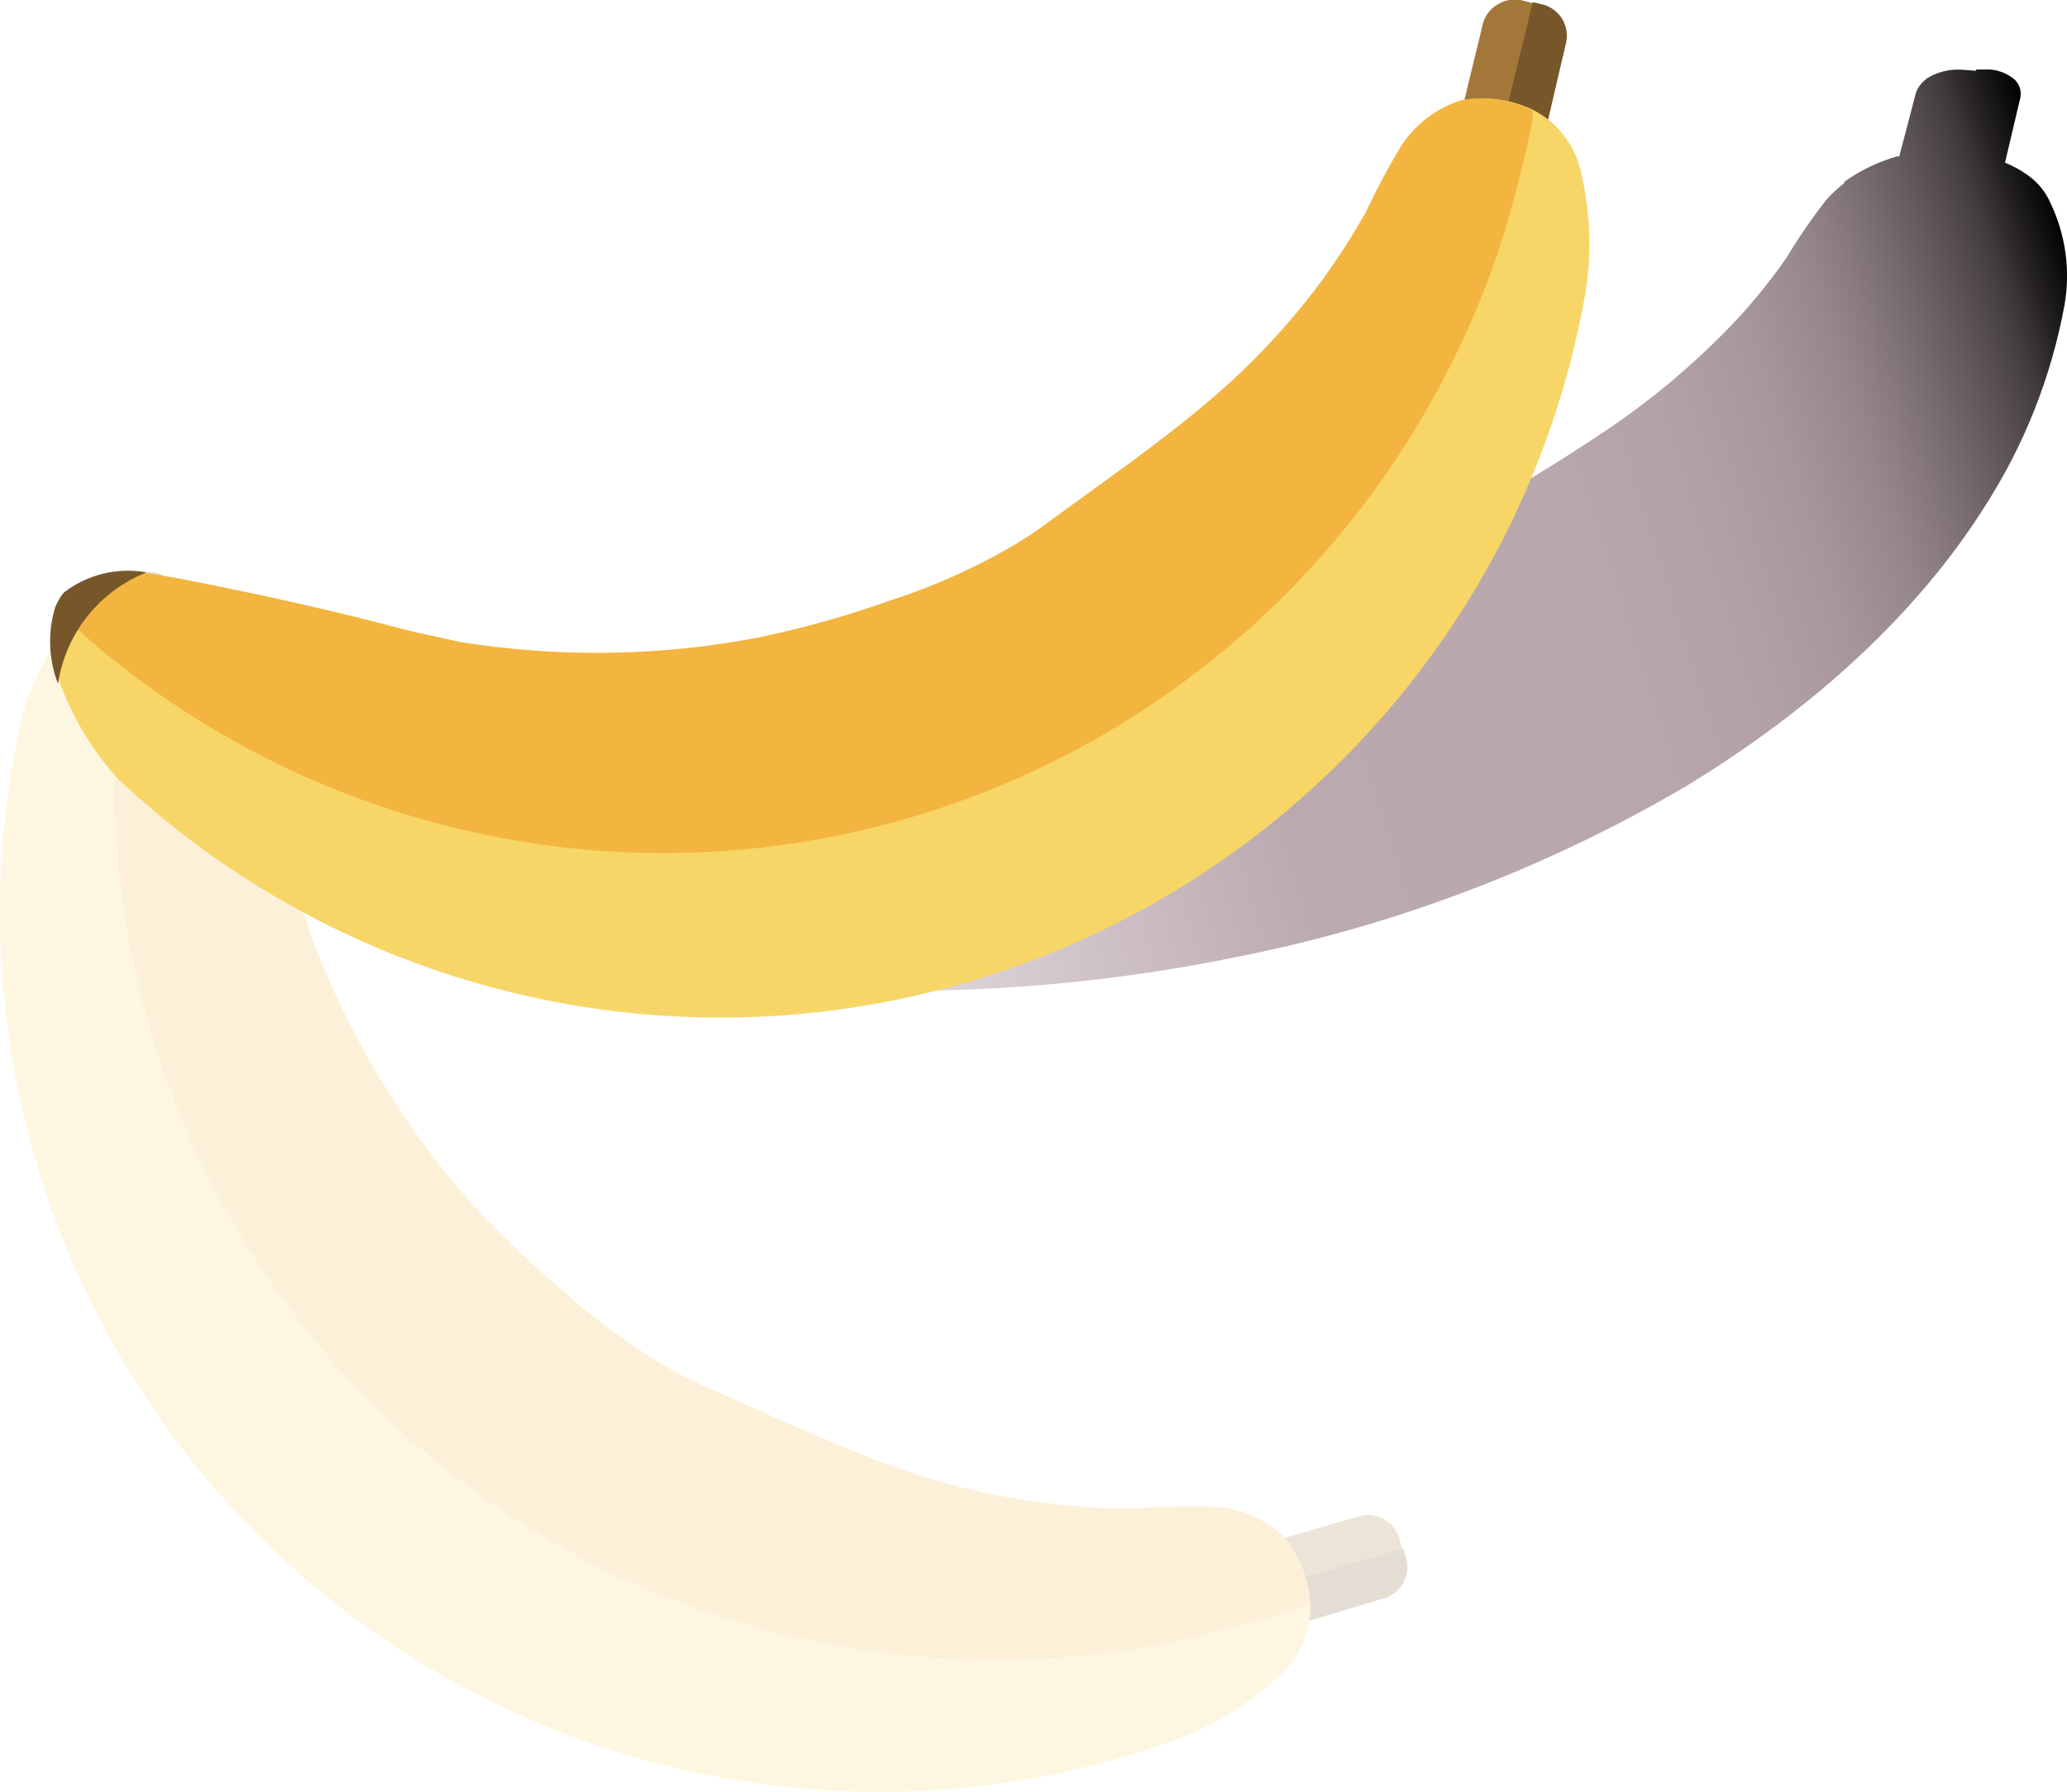
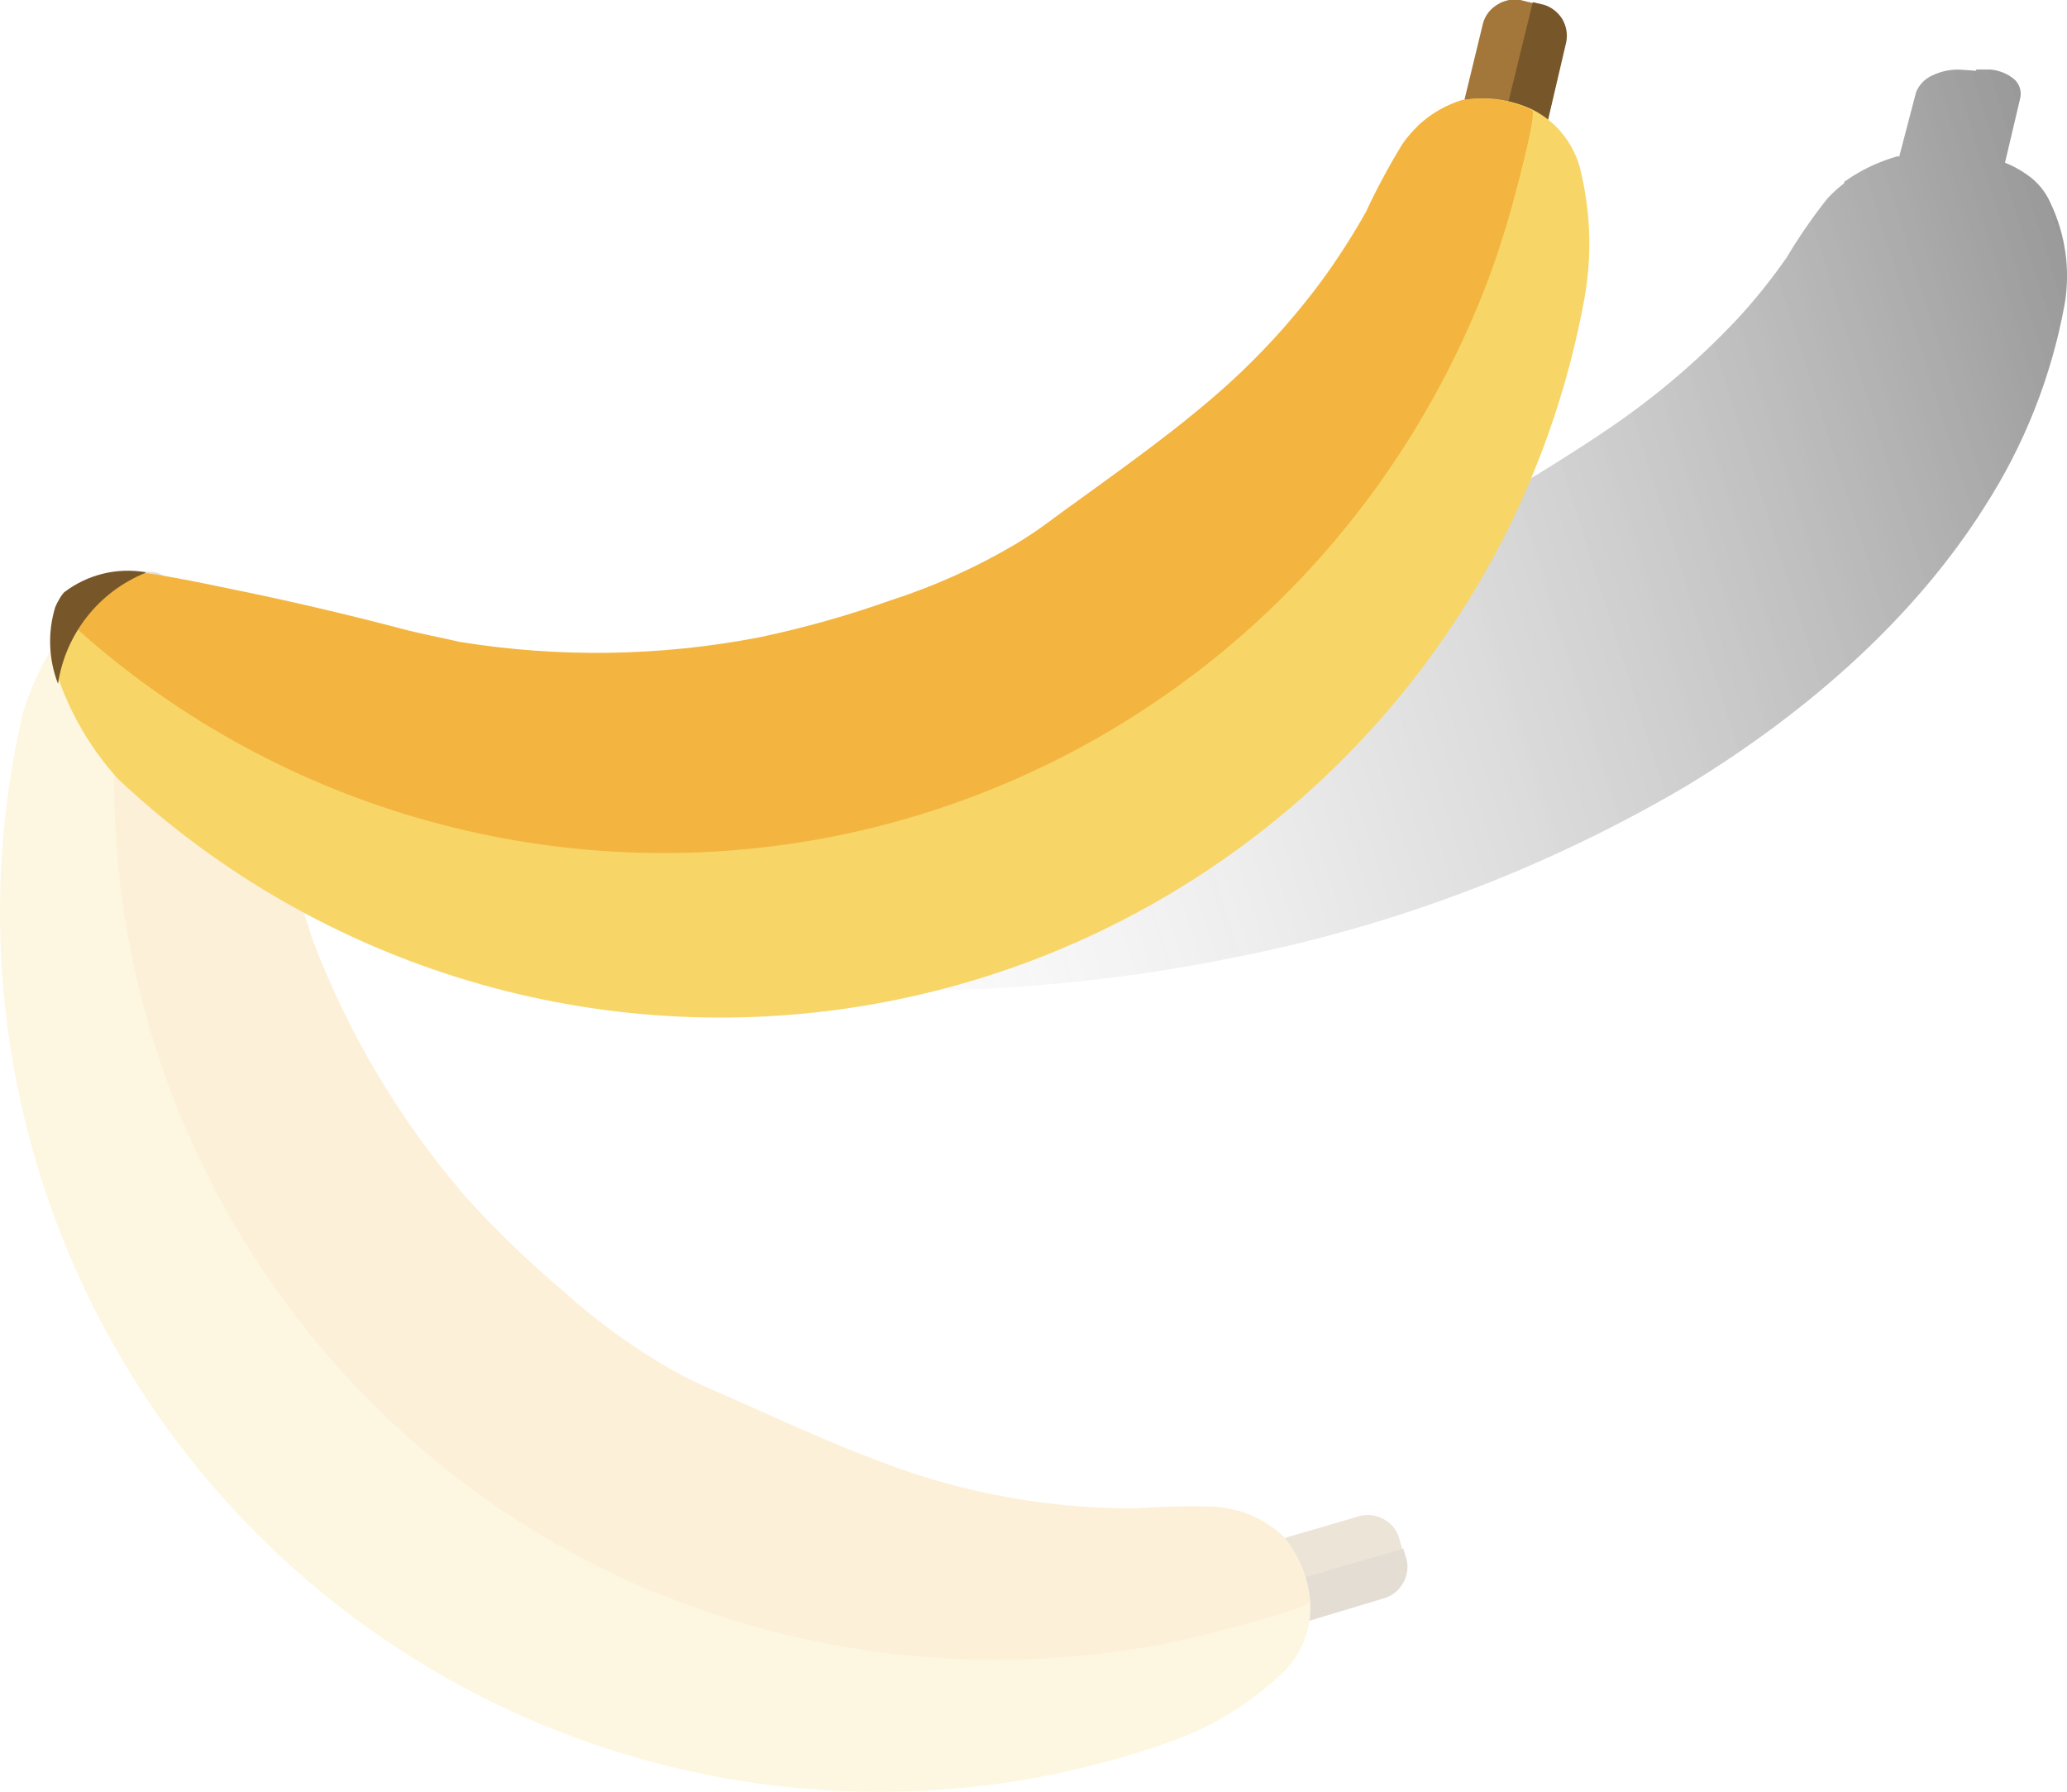
<svg xmlns="http://www.w3.org/2000/svg" viewBox="0 0 134.69 116.74">
  <defs>
-     <style>.cls-1{isolation:isolate;}.cls-2{mix-blend-mode:multiply;fill:url(#linear-gradient);}.cls-3{mix-blend-mode:lighten;opacity:0.2;}.cls-4{fill:#a3773a;}.cls-5{fill:#775729;}.cls-6{fill:#f7d667;}.cls-7{fill:#f3b53f;}</style>
-     <linearGradient id="linear-gradient" x1="-1590.33" y1="-81.18" x2="-1463.14" y2="-81.18" gradientTransform="translate(1556.8 -340.12) rotate(-17.53)" gradientUnits="userSpaceOnUse">
-       <stop offset="0.14" stop-color="#fff" />
-       <stop offset="0.53" stop-color="#bba9b0" />
-       <stop offset="0.71" stop-color="#b9a7ae" />
-       <stop offset="0.78" stop-color="#b2a1a8" />
-       <stop offset="0.83" stop-color="#a7969d" />
-       <stop offset="0.87" stop-color="#96878d" />
-       <stop offset="0.9" stop-color="#807378" />
-       <stop offset="0.93" stop-color="#645b5e" />
-       <stop offset="0.96" stop-color="#443d40" />
-       <stop offset="0.98" stop-color="#201d1e" />
-       <stop offset="1" />
+     <style>.cls-1{isolation:isolate;}.cls-2{mix-blend-mode:multiply;fill:url(#Degradado_sin_nombre_9);}.cls-3{mix-blend-mode:lighten;opacity:0.2;}.cls-4{fill:#a3773a;}.cls-5{fill:#775729;}.cls-6{fill:#f7d667;}.cls-7{fill:#f3b53f;}</style>
+     <linearGradient id="Degradado_sin_nombre_9" x1="-1589.59" y1="253.33" x2="-1462.4" y2="253.33" gradientTransform="translate(1455.34 -658.88) rotate(-17.53)" gradientUnits="userSpaceOnUse">
+       <stop offset="0.14" stop-color="#fff" stop-opacity="0" />
+       <stop offset="1" stop-opacity="0.4" />
    </linearGradient>
  </defs>
  <g class="cls-1">
    <g id="Capa_3" data-name="Capa 3">
      <path class="cls-2" d="M131.25,5.16a2.8,2.8,0,0,0-1.57-.63l-.91,0,0,.08-1-.07a3.82,3.82,0,0,0-1.85.37,2.05,2.05,0,0,0-1.06,1.08l-1.1,4.2-.16,0,0,0c-.26.08-.51.16-.75.25a11,11,0,0,0-2.68,1.41s0,.06,0,.09a8.3,8.3,0,0,0-1.1,1,35.54,35.54,0,0,0-2.65,3.84,37.85,37.85,0,0,1-3.21,4,49.92,49.92,0,0,1-8.29,7.08c-4,2.73-8.33,5.18-12.57,7.72-.73.44-1.49.86-2.27,1.26a65.34,65.34,0,0,1-10,4c-3.42,1.09-6.94,2.15-10.51,2.93a106.27,106.27,0,0,1-24.28,2.42c-1.58-.1-3.12-.14-4.7-.27Q33.63,45.3,26.63,45c-2.32-.1-4.66-.22-7-.24h-.37l.13-.05a12.94,12.94,0,0,0-3.46.39,10.63,10.63,0,0,0-3,1.26,1.73,1.73,0,0,0-.37.4,3.59,3.59,0,0,0-.28.44,4.27,4.27,0,0,0,.65,4,1.13,1.13,0,0,1,0-.18l.07.11a16.57,16.57,0,0,0,5.29,4.66A87.68,87.68,0,0,0,47.79,64a108.84,108.84,0,0,0,32.83-1.66,93.53,93.53,0,0,0,29.23-11.11C118.3,46.1,125,39.87,129.33,33a36.39,36.39,0,0,0,5.2-13.14,11,11,0,0,0-.91-6.62,4.33,4.33,0,0,0-1.55-1.87,6.63,6.63,0,0,0-1.42-.77l1-4.24A1.27,1.27,0,0,0,131.25,5.16Z" />
      <g class="cls-3">
        <path class="cls-4" d="M79.48,107.35l-1.59-5.45,10.75-3.14a2.09,2.09,0,0,1,1.51.21,2,2,0,0,1,1,1.17l.41,1.4a2.15,2.15,0,0,1-.21,1.51,2.12,2.12,0,0,1-1.17,1Z" />
        <path class="cls-5" d="M79.48,107.35l-.79-2.74,12.75-3.72.22.71a2.11,2.11,0,0,1-.21,1.5,2.13,2.13,0,0,1-1.17,1Z" />
        <path class="cls-6" d="M1.51,46.38a57.29,57.29,0,0,0,58.81,70.28,56.45,56.45,0,0,0,16-3.21,20.2,20.2,0,0,0,7-4.23,5.9,5.9,0,0,0,2.06-4.8,7.57,7.57,0,0,0-1.76-4.32,7.37,7.37,0,0,0-2.9-1.68c-3,1.69-6.85,1.29-10.16,1.12a52.3,52.3,0,0,1-15.73-3.13c-5.31-2-11.17-4.34-15.77-7.69a28.65,28.65,0,0,1-7-6.79c-.79-1-1.55-1.93-2.31-2.85a81.76,81.76,0,0,1-7.54-9.87,85.46,85.46,0,0,1-5.79-11.95,14,14,0,0,1-.62-9.09A2.65,2.65,0,0,1,15.1,46a7,7,0,0,0,0-1.45,2.76,2.76,0,0,1-.28-.39l0-.05a4.79,4.79,0,0,1-.88-2.33,26.16,26.16,0,0,0-2-2,12.11,12.11,0,0,0-3.29-2.27A7.63,7.63,0,0,0,5,39.94,19.17,19.17,0,0,0,1.51,46.38Z" />
        <path class="cls-7" d="M12.89,39.28a2.73,2.73,0,0,1-.68-.18,23.4,23.4,0,0,1-2-1.22A4.08,4.08,0,0,0,9,37.55c-.18,1-.41,1.9-.59,2.84a57.31,57.31,0,0,0,34.14,63.32l.09,0a58.2,58.2,0,0,0,32.59,3.51c1.74-.32,3.46-.73,5.17-1.21.47-.13,5-1.33,4.94-1.64a7.68,7.68,0,0,0-1.74-4.31,7.38,7.38,0,0,0-4.44-1.9,46.83,46.83,0,0,0-5,.1A43.14,43.14,0,0,1,68.82,98a45.56,45.56,0,0,1-10.29-2.35c-4.19-1.48-8.21-3.41-12.29-5.19-.71-.3-1.4-.64-2.08-1a40.35,40.35,0,0,1-7.38-5.28A66.18,66.18,0,0,1,30.37,78a56.19,56.19,0,0,1-10-16.77c-.38-1.22-.79-2.39-1.13-3.64q-1.49-5.44-3.28-10.82c-.6-1.78-1.18-3.59-1.88-5.34A9.41,9.41,0,0,0,12.89,39.28Z" />
        <path class="cls-5" d="M14,41.21A9.24,9.24,0,0,0,4.92,39.9a7.57,7.57,0,0,1,4.21-2.64,3.52,3.52,0,0,1,.56,0,2.09,2.09,0,0,1,.56.06,6.73,6.73,0,0,1,2.3,1.57A6.93,6.93,0,0,1,14,41.21Z" />
      </g>
      <path class="cls-4" d="M99.49,13.73,94,12.38,96.64,1.5A2.06,2.06,0,0,1,97.57.3,2.12,2.12,0,0,1,99.07,0l1.42.35a2.16,2.16,0,0,1,1.2.94A2.1,2.1,0,0,1,102,2.82Z" />
      <path class="cls-5" d="M99.49,13.73l-2.77-.68L99.88.14l.72.17a2.15,2.15,0,0,1,1.2.93,2.13,2.13,0,0,1,.26,1.5Z" />
      <path class="cls-6" d="M7.69,50.75A57.31,57.31,0,0,0,98,35a56.85,56.85,0,0,0,5.23-15.47,20.08,20.08,0,0,0-.18-8.17A6,6,0,0,0,99.9,7.16a7.59,7.59,0,0,0-4.62-.63,7.21,7.21,0,0,0-2.9,1.67c0,3.42-2.32,6.58-4.12,9.36A52.64,52.64,0,0,1,77.68,29.61c-4.37,3.61-9.34,7.5-14.55,9.81a28.17,28.17,0,0,1-9.36,2.64c-1.23.21-2.45.38-3.63.58a81.28,81.28,0,0,1-12.32,1.59,84,84,0,0,1-13.25-1,14,14,0,0,1-8.18-4,2.65,2.65,0,0,1-2.22-.46,7.08,7.08,0,0,0-1.26-.74,1.83,1.83,0,0,1-.47,0h-.06a4.79,4.79,0,0,1-2.46-.41,27.73,27.73,0,0,0-2.76.69,12.21,12.21,0,0,0-3.62,1.72,7.64,7.64,0,0,0,.33,4.36A19.22,19.22,0,0,0,7.69,50.75Z" />
      <path class="cls-7" d="M7.24,37.34a2.63,2.63,0,0,1-.5.5A20.45,20.45,0,0,1,4.68,39a4,4,0,0,0-.88.87c.73.64,1.44,1.31,2.17,1.94a57.21,57.21,0,0,0,22.77,11.9,57.17,57.17,0,0,0,25.69.76A57.25,57.25,0,0,0,77.86,43.88l.09-.06A57.73,57.73,0,0,0,92.73,27.09a57.47,57.47,0,0,0,4.56-9.73q.88-2.5,1.54-5.08c.12-.47,1.33-5,1-5.1a7.61,7.61,0,0,0-4.6-.65,7.4,7.4,0,0,0-3.87,2.89A44.65,44.65,0,0,0,89,13.82a45.11,45.11,0,0,1-2.89,4.49A46.15,46.15,0,0,1,78.92,26c-3.38,2.89-7.06,5.41-10.65,8.05-.61.46-1.25.88-1.91,1.29a40.21,40.21,0,0,1-8.26,3.75,66.36,66.36,0,0,1-8.61,2.43,56,56,0,0,1-19.53.3c-1.25-.29-2.47-.51-3.72-.84q-5.47-1.44-11-2.57c-1.85-.38-3.7-.78-5.56-1.05A9.85,9.85,0,0,0,7.24,37.34Z" />
      <path class="cls-5" d="M9.48,37.32a9.29,9.29,0,0,0-5.7,7.23,7.67,7.67,0,0,1-.18-5,4.06,4.06,0,0,1,.26-.51,2.15,2.15,0,0,1,.33-.46,6.83,6.83,0,0,1,5.29-1.3Z" />
    </g>
  </g>
</svg>
